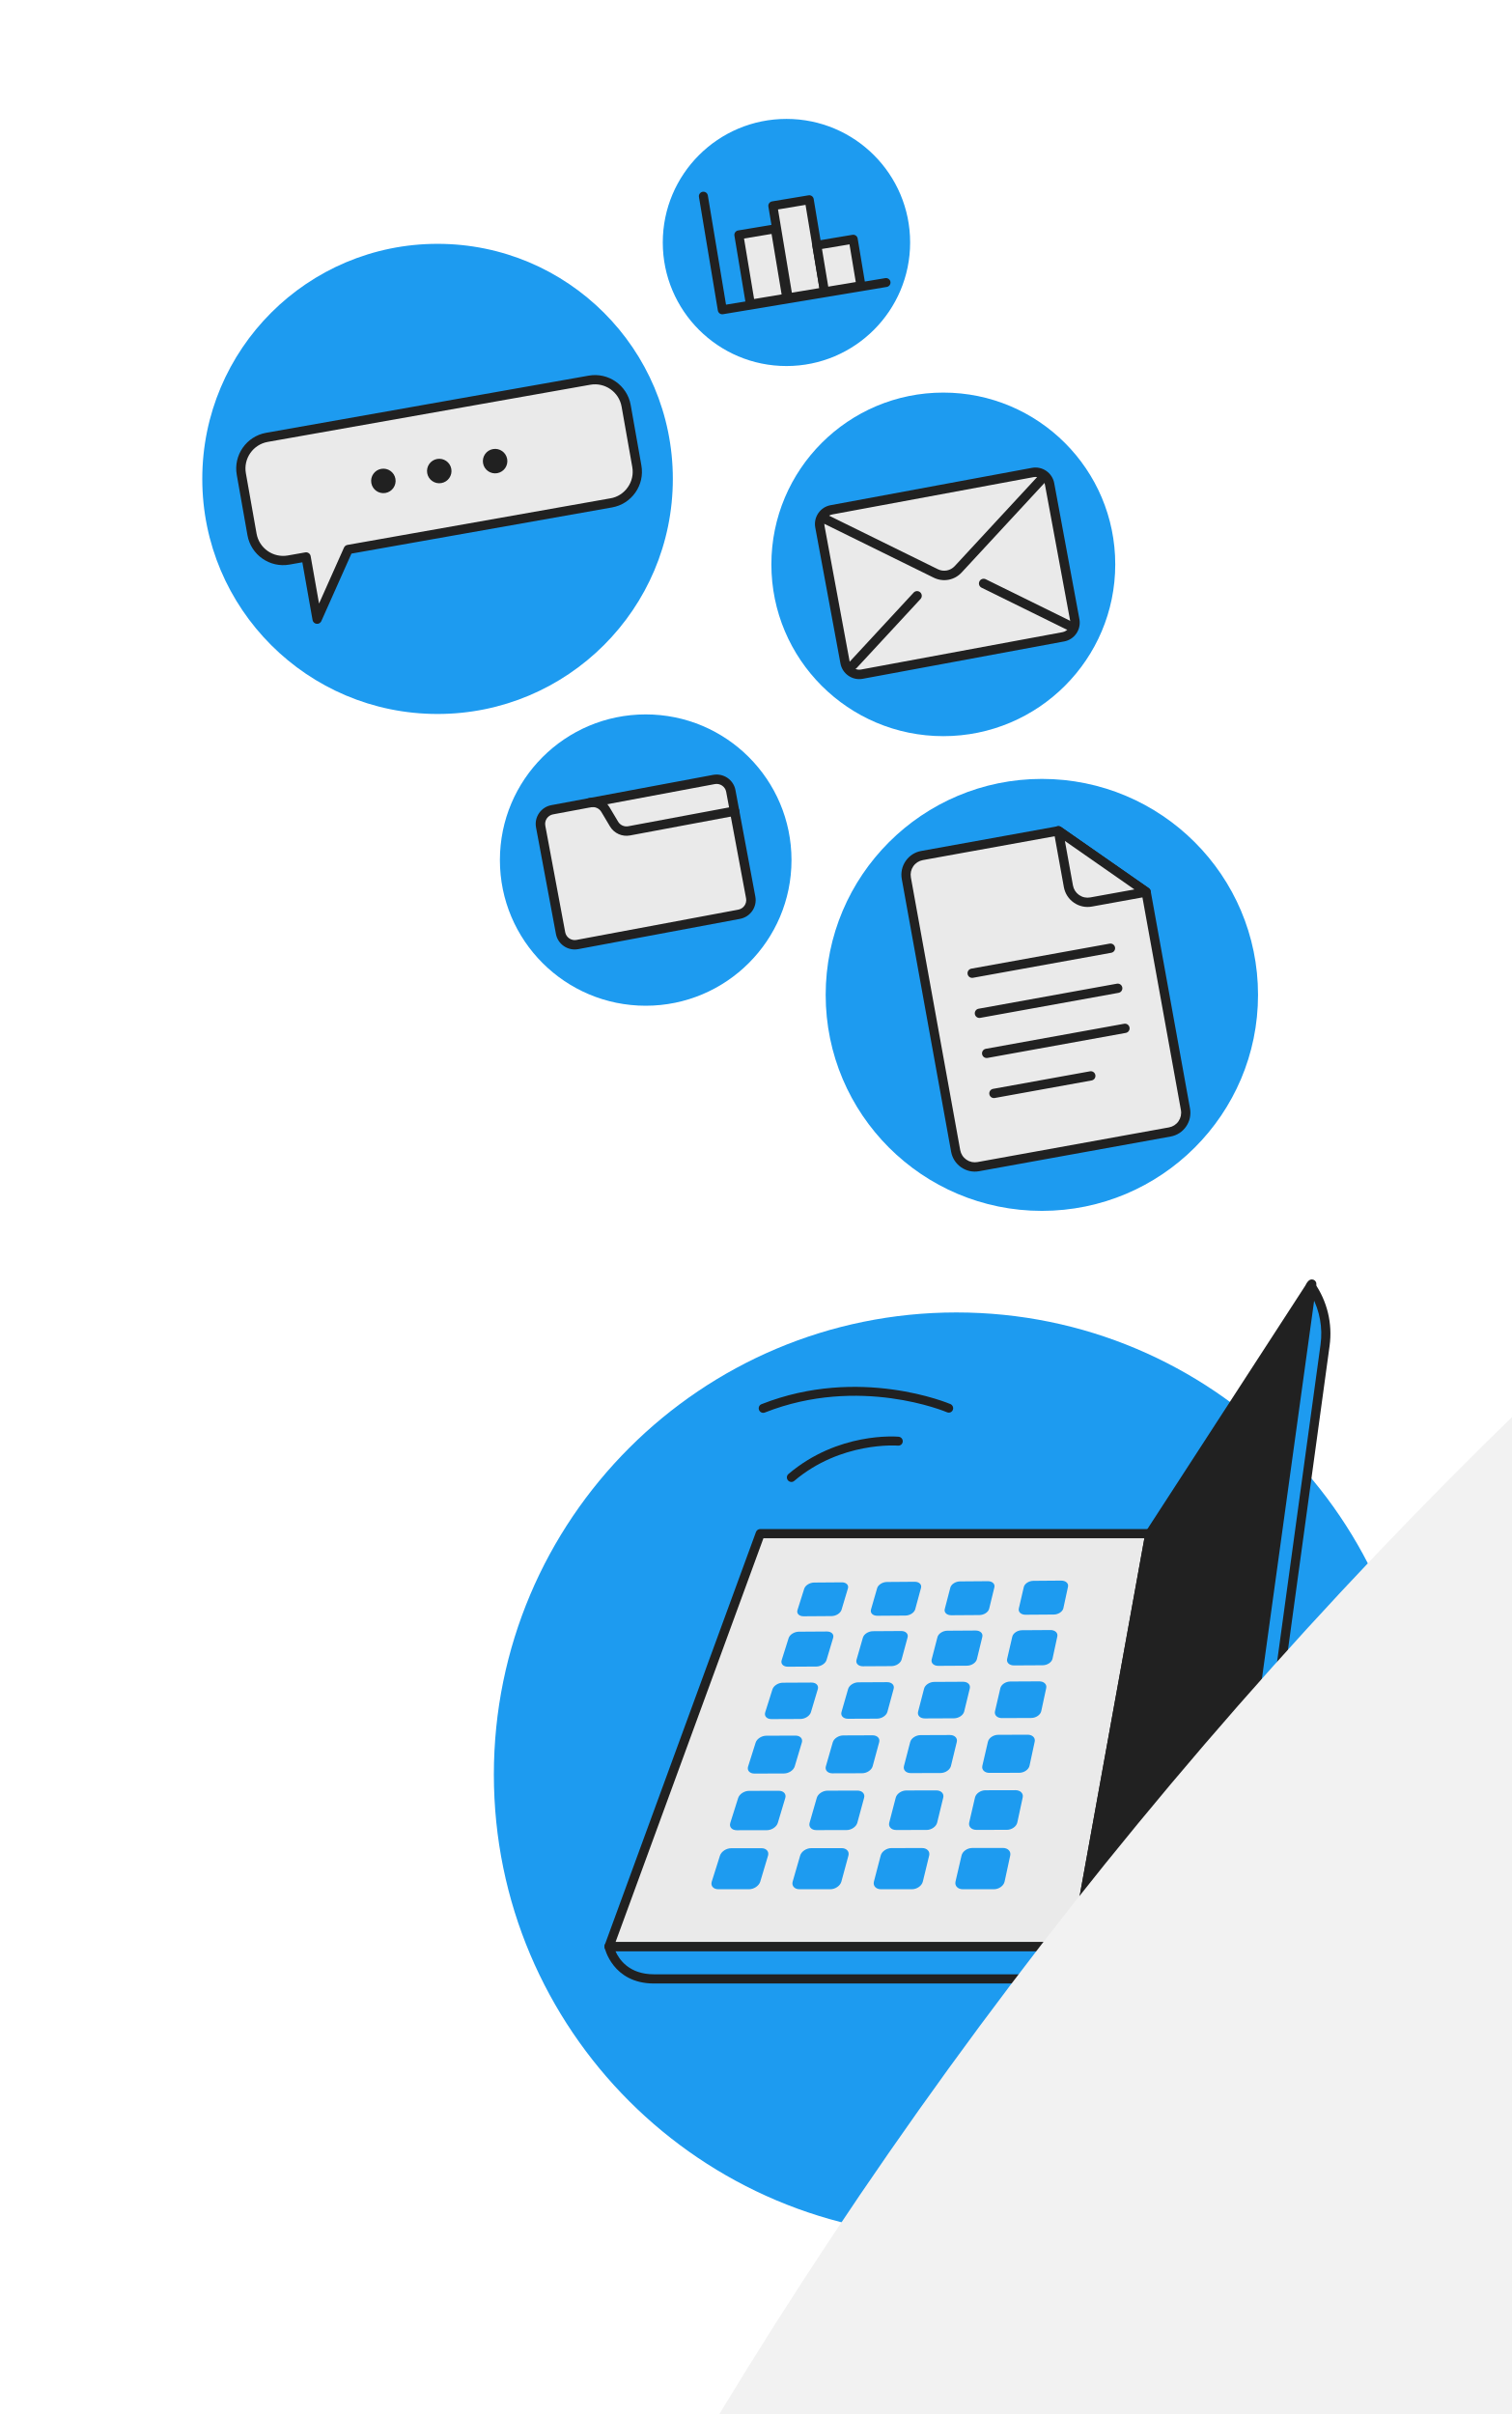
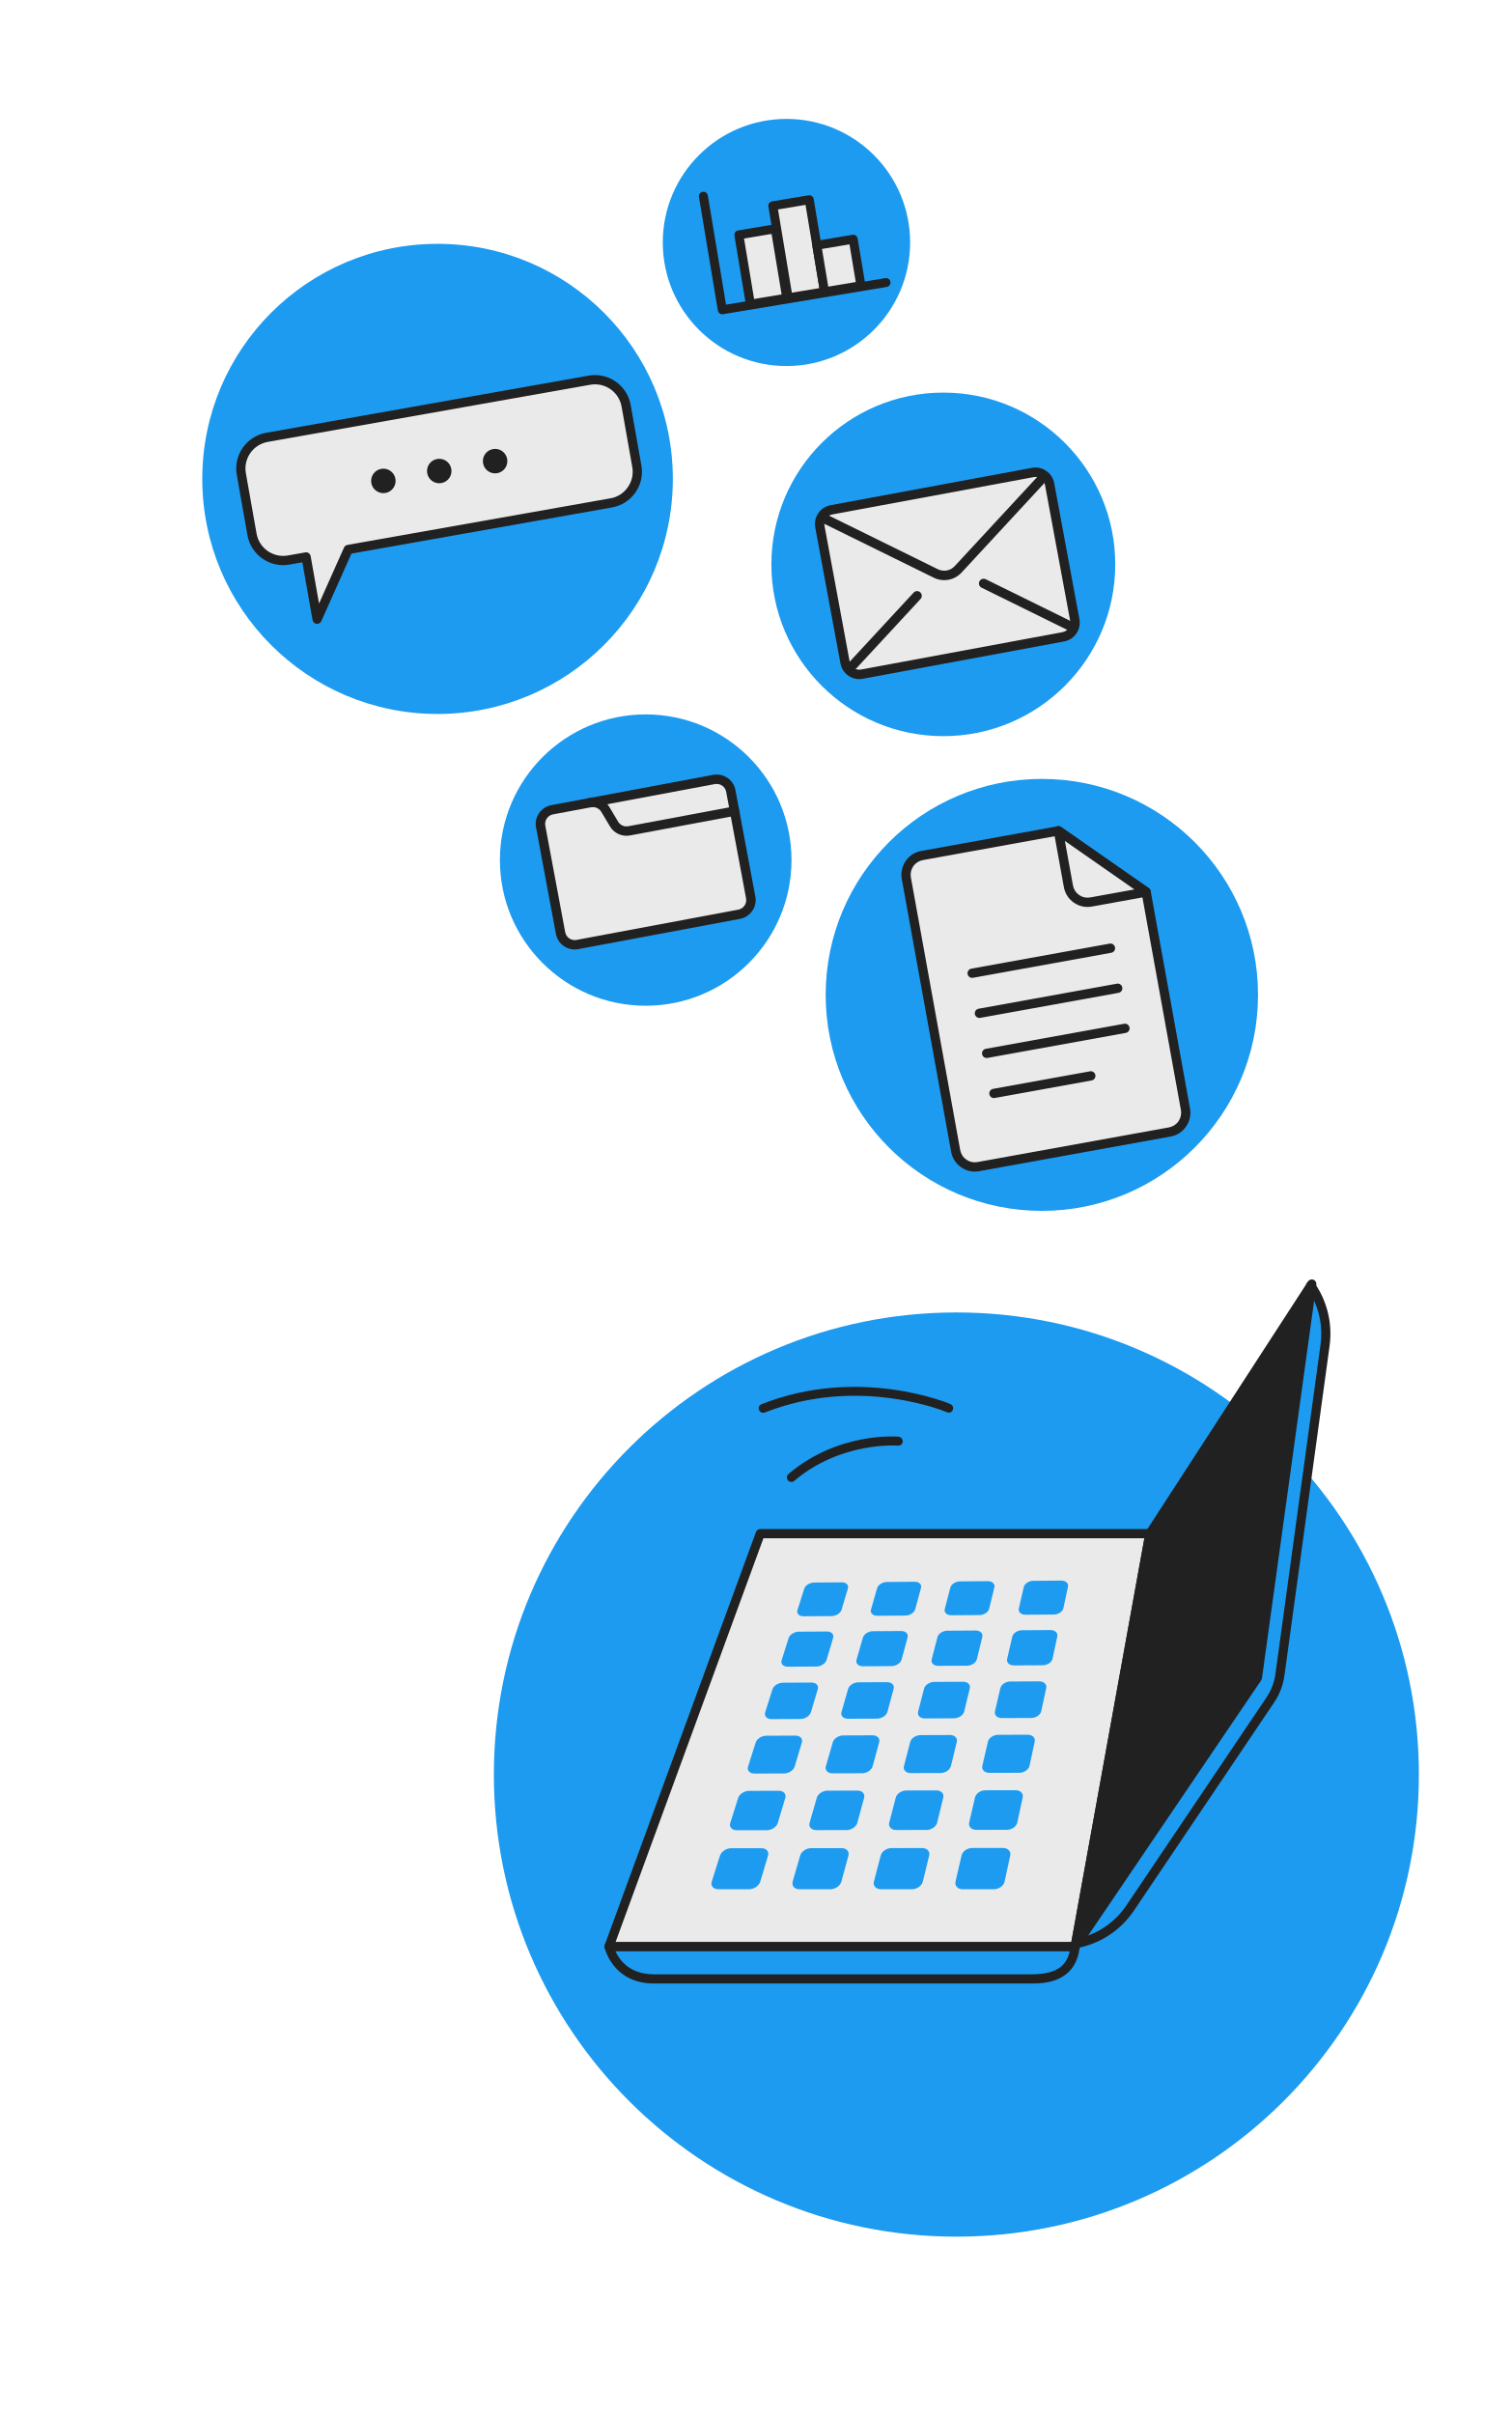
<svg xmlns="http://www.w3.org/2000/svg" width="340" height="543" viewBox="0 0 340 543" fill="none">
  <path d="M215.143 503.109C272.606 503.109 319.189 456.571 319.189 399.164C319.189 341.757 272.606 295.219 215.143 295.219C157.681 295.219 111.098 341.757 111.098 399.164C111.098 456.571 157.681 503.109 215.143 503.109Z" fill="#1D9BF0" />
  <path d="M285.78 382.363L254.239 429.186C251.573 433.144 247.513 435.941 242.876 437.016L242.227 437.167L294.855 289.16C297.577 293.065 298.731 297.858 298.084 302.579L287.926 376.734C287.651 378.752 286.916 380.677 285.78 382.363Z" fill="#1D9BF0" />
  <path d="M242.224 438.201C241.934 438.201 241.653 438.078 241.455 437.855C241.205 437.572 241.129 437.176 241.256 436.82L293.885 288.813C294.014 288.449 294.336 288.189 294.717 288.136C295.106 288.085 295.478 288.252 295.698 288.568C298.578 292.699 299.788 297.726 299.102 302.721L288.946 376.876C288.65 379.038 287.85 381.136 286.633 382.942L255.09 429.765C252.27 433.954 248.013 436.887 243.105 438.024L242.456 438.175C242.38 438.193 242.302 438.201 242.224 438.201ZM295.104 291.532L243.844 435.687C247.733 434.496 251.089 432.016 253.386 428.607L284.928 381.784C285.969 380.239 286.653 378.444 286.907 376.595L297.064 302.44C297.581 298.657 296.888 294.854 295.104 291.532Z" fill="#212121" />
  <path d="M147.116 445.131H232.076C236.915 445.131 241.217 443.781 241.867 437.842C236.109 437.842 137.012 437.842 137.012 437.842C137.012 437.842 138.513 445.131 147.116 445.131Z" fill="#1D9BF0" />
  <path d="M232.076 446.164H147.115C137.783 446.164 136.019 438.132 136.002 438.05C135.939 437.746 136.016 437.429 136.212 437.188C136.406 436.947 136.701 436.807 137.01 436.807H241.866C242.158 436.807 242.437 436.932 242.633 437.151C242.828 437.37 242.921 437.661 242.889 437.954C241.992 446.164 234.529 446.164 232.076 446.164ZM138.444 438.875C139.269 440.756 141.52 444.097 147.115 444.097H232.076C237.222 444.097 239.857 442.52 240.659 438.875H138.444Z" fill="#212121" />
  <path d="M137.008 437.842H241.863L258.668 344.975H171.018L137.008 437.842Z" fill="#EAEAEA" />
  <path d="M241.866 438.876H137.01C136.673 438.876 136.358 438.71 136.165 438.433C135.973 438.156 135.928 437.802 136.044 437.485L170.056 344.618C170.205 344.211 170.591 343.941 171.021 343.941H258.669C258.975 343.941 259.264 344.077 259.46 344.312C259.656 344.548 259.738 344.858 259.682 345.159L242.88 438.026C242.789 438.518 242.363 438.876 241.866 438.876ZM138.485 436.808H241.006L257.436 346.009H171.739L138.485 436.808Z" fill="#212121" />
  <path d="M282.869 377.37L241.867 437.841L258.672 344.974L295.103 288.822L282.869 377.37Z" fill="#212121" />
  <path d="M241.869 438.875C241.739 438.875 241.606 438.85 241.479 438.798C241.028 438.613 240.77 438.137 240.856 437.657L257.66 344.79C257.685 344.654 257.736 344.525 257.81 344.41L294.241 288.258C294.503 287.852 295.015 287.686 295.464 287.854C295.916 288.024 296.19 288.485 296.124 288.964L283.891 377.511C283.869 377.669 283.811 377.819 283.722 377.951L242.721 438.422C242.524 438.713 242.202 438.875 241.869 438.875ZM259.649 345.364L243.75 433.232L281.884 376.988L293.45 293.264L259.649 345.364ZM282.87 377.37H282.881H282.87Z" fill="#212121" />
  <path d="M218.705 415.683L225.61 415.675C226.721 415.674 227.459 416.428 227.258 417.362L225.995 423.234C225.79 424.187 224.71 424.962 223.584 424.962H216.583C215.458 424.962 214.727 424.188 214.948 423.236L216.308 417.372C216.524 416.438 217.596 415.684 218.705 415.683ZM198.117 417.387L196.595 423.24C196.348 424.19 197.054 424.963 198.174 424.963H205.148C206.269 424.963 207.366 424.19 207.598 423.238L209.023 417.378C209.249 416.446 208.536 415.694 207.43 415.695L200.553 415.702C199.449 415.702 198.358 416.456 198.117 417.387ZM179.998 417.403L178.316 423.243C178.044 424.191 178.725 424.962 179.84 424.962H186.785C187.902 424.962 189.017 424.19 189.274 423.241L190.859 417.393C191.112 416.463 190.422 415.713 189.32 415.714L182.471 415.721C181.374 415.722 180.266 416.473 179.998 417.403ZM161.956 417.417L160.115 423.246C159.816 424.193 160.473 424.962 161.583 424.962H168.499C169.611 424.962 170.743 424.192 171.027 423.244L172.772 417.408C173.05 416.48 172.385 415.73 171.288 415.731L164.467 415.738C163.372 415.741 162.248 416.491 161.956 417.417ZM219.333 404.324L218.028 409.953C217.816 410.867 218.536 411.609 219.638 411.607L226.5 411.597C227.603 411.595 228.658 410.851 228.855 409.935L230.066 404.298C230.259 403.402 229.532 402.679 228.444 402.681L221.675 402.698C220.59 402.702 219.541 403.427 219.333 404.324ZM201.501 404.365L200.04 409.984C199.804 410.896 200.5 411.636 201.597 411.635L208.431 411.625C209.53 411.623 210.602 410.88 210.823 409.967L212.191 404.341C212.408 403.446 211.705 402.726 210.621 402.728L203.88 402.744C202.798 402.746 201.734 403.471 201.501 404.365ZM183.74 404.406L182.126 410.014C181.864 410.925 182.537 411.663 183.629 411.662L190.436 411.652C191.531 411.65 192.62 410.907 192.867 409.997L194.389 404.382C194.631 403.489 193.952 402.77 192.872 402.772L186.157 402.789C185.078 402.791 183.997 403.514 183.74 404.406ZM166.05 404.447L164.283 410.044C163.996 410.953 164.645 411.69 165.733 411.689L172.513 411.679C173.603 411.676 174.708 410.936 174.98 410.027L176.656 404.423C176.923 403.532 176.266 402.813 175.19 402.816L168.502 402.832C167.429 402.835 166.331 403.557 166.05 404.447ZM222.24 391.79L220.985 397.2C220.781 398.078 221.492 398.789 222.571 398.786L229.299 398.766C230.381 398.763 231.412 398.045 231.601 397.167L232.765 391.751C232.951 390.89 232.235 390.196 231.168 390.201L224.53 390.226C223.464 390.231 222.44 390.929 222.24 391.79ZM204.753 391.855L203.35 397.255C203.122 398.131 203.809 398.84 204.885 398.837L211.586 398.818C212.664 398.814 213.711 398.099 213.924 397.222L215.238 391.816C215.447 390.956 214.754 390.265 213.691 390.269L207.079 390.295C206.017 390.299 204.976 390.996 204.753 391.855ZM187.335 391.92L185.784 397.31C185.531 398.184 186.195 398.892 187.267 398.889L193.941 398.869C195.015 398.866 196.077 398.152 196.315 397.276L197.778 391.881C198.01 391.023 197.34 390.333 196.281 390.337L189.695 390.363C188.638 390.367 187.581 391.063 187.335 391.92ZM169.985 391.985L168.286 397.363C168.01 398.237 168.652 398.943 169.719 398.94L176.367 398.92C177.435 398.917 178.515 398.204 178.777 397.33L180.387 391.945C180.643 391.088 179.994 390.399 178.939 390.403L172.379 390.429C171.327 390.434 170.254 391.13 169.985 391.985ZM225.034 379.742L223.827 384.943C223.632 385.787 224.331 386.468 225.39 386.464L231.988 386.435C233.049 386.431 234.057 385.741 234.238 384.895L235.358 379.688C235.536 378.86 234.831 378.194 233.784 378.2L227.274 378.234C226.228 378.241 225.225 378.915 225.034 379.742ZM207.879 379.83L206.53 385.021C206.31 385.864 206.988 386.545 208.043 386.54L214.615 386.511C215.673 386.506 216.696 385.817 216.901 384.974L218.165 379.776C218.365 378.949 217.683 378.284 216.639 378.29L210.153 378.325C209.111 378.331 208.093 379.003 207.879 379.83ZM190.79 379.916L189.299 385.099C189.057 385.94 189.712 386.619 190.763 386.615L197.309 386.587C198.363 386.583 199.401 385.895 199.63 385.053L201.037 379.865C201.26 379.039 200.599 378.376 199.56 378.381L193.098 378.416C192.061 378.42 191.028 379.092 190.79 379.916ZM173.768 380.002L172.134 385.175C171.869 386.015 172.503 386.693 173.549 386.688L180.07 386.66C181.119 386.656 182.174 385.969 182.425 385.129L183.973 379.949C184.219 379.126 183.58 378.463 182.544 378.469L176.107 378.503C175.075 378.51 174.027 379.179 173.768 380.002ZM227.721 368.151L226.56 373.156C226.372 373.968 227.062 374.622 228.1 374.617L234.573 374.581C235.614 374.575 236.6 373.91 236.775 373.097L237.853 368.087C238.024 367.29 237.33 366.65 236.302 366.657L229.913 366.699C228.887 366.705 227.907 367.354 227.721 368.151ZM210.887 368.258L209.588 373.255C209.377 374.065 210.045 374.719 211.08 374.713L217.529 374.677C218.565 374.671 219.567 374.007 219.763 373.196L220.979 368.194C221.173 367.399 220.499 366.761 219.475 366.767L213.109 366.808C212.089 366.815 211.094 367.464 210.887 368.258ZM194.115 368.365L192.679 373.353C192.447 374.162 193.093 374.815 194.125 374.809L200.549 374.773C201.581 374.767 202.597 374.104 202.818 373.294L204.171 368.301C204.386 367.506 203.734 366.869 202.715 366.876L196.373 366.917C195.354 366.924 194.344 367.572 194.115 368.365ZM177.407 368.472L175.836 373.451C175.58 374.258 176.206 374.911 177.234 374.904L183.633 374.868C184.663 374.862 185.693 374.201 185.935 373.392L187.425 368.408C187.662 367.616 187.031 366.979 186.015 366.986L179.697 367.027C178.682 367.034 177.658 367.68 177.407 368.472ZM230.309 356.991L229.191 361.811C229.01 362.592 229.69 363.222 230.71 363.215L237.063 363.17C238.084 363.163 239.05 362.521 239.217 361.739L240.255 356.914C240.42 356.146 239.736 355.532 238.728 355.539L232.454 355.588C231.447 355.598 230.487 356.224 230.309 356.991ZM213.783 357.117L212.532 361.929C212.329 362.709 212.988 363.338 214.004 363.33L220.334 363.287C221.352 363.28 222.331 362.639 222.521 361.858L223.692 357.042C223.879 356.275 223.215 355.662 222.21 355.669L215.961 355.718C214.956 355.726 213.981 356.353 213.783 357.117ZM197.318 357.244L195.935 362.047C195.711 362.826 196.349 363.453 197.361 363.446L203.667 363.403C204.681 363.395 205.675 362.757 205.886 361.976L207.19 357.168C207.398 356.403 206.754 355.79 205.752 355.798L199.526 355.846C198.525 355.854 197.537 356.479 197.318 357.244ZM180.913 357.369L179.398 362.164C179.152 362.943 179.771 363.569 180.779 363.562L187.061 363.518C188.071 363.511 189.08 362.873 189.312 362.094L190.747 357.294C190.976 356.53 190.352 355.918 189.354 355.927L183.151 355.975C182.156 355.982 181.153 356.606 180.913 357.369Z" fill="#1D9BF0" />
  <path d="M98.431 160.6C127.663 160.6 151.359 136.927 151.359 107.724C151.359 78.521 127.663 54.848 98.431 54.848C69.2 54.848 45.504 78.521 45.504 107.724C45.504 136.927 69.2 160.6 98.431 160.6Z" fill="#1D9BF0" />
  <path d="M213.961 317.607C213.696 317.773 213.356 317.81 213.043 317.673C212.848 317.589 193.313 309.328 172.052 317.732C171.542 317.934 170.961 317.678 170.752 317.161C170.544 316.644 170.785 316.056 171.296 315.859C193.338 307.144 213.6 315.741 213.802 315.828C214.31 316.049 214.552 316.641 214.343 317.151C214.262 317.347 214.127 317.503 213.961 317.607Z" fill="#212121" />
  <path d="M202.621 325.034C202.447 325.143 202.237 325.198 202.016 325.178C201.888 325.168 189.185 324.176 178.661 333.117C178.248 333.47 177.615 333.411 177.255 332.984C176.896 332.557 176.944 331.923 177.362 331.568C188.526 322.081 201.604 323.126 202.155 323.175C202.703 323.224 203.117 323.711 203.078 324.264C203.056 324.596 202.877 324.874 202.621 325.034Z" fill="#212121" />
  <path d="M132.615 85.521L60.054 98.376C56.187 99.062 53.606 102.753 54.291 106.621L56.695 120.209C57.38 124.077 61.071 126.657 64.938 125.972L68.861 125.278L71.341 139.286L78.338 123.599L137.5 113.118C141.368 112.432 143.949 108.742 143.265 104.873L140.86 91.285C140.174 87.416 136.483 84.835 132.615 85.521Z" fill="#EAEAEA" />
  <path d="M71.519 140.309C71.419 140.327 71.314 140.33 71.209 140.318C70.755 140.262 70.391 139.917 70.312 139.467L68.014 126.483L65.116 126.997C60.69 127.781 56.451 124.817 55.667 120.39L53.262 106.803C52.481 102.382 55.436 98.148 59.852 97.355C59.858 97.354 59.863 97.353 59.87 97.352L132.431 84.496C136.857 83.713 141.096 86.676 141.88 91.103L144.284 104.691C144.664 106.834 144.186 108.999 142.937 110.784C141.694 112.563 139.832 113.755 137.695 114.138C137.689 114.139 137.683 114.14 137.677 114.141L79.058 124.526L72.287 139.71C72.142 140.03 71.852 140.249 71.519 140.309ZM60.219 99.403C56.93 99.993 54.728 103.146 55.31 106.44L57.716 120.027C58.299 123.324 61.456 125.532 64.754 124.948L68.676 124.253C68.948 124.204 69.228 124.266 69.454 124.424C69.68 124.582 69.834 124.823 69.882 125.095L71.77 135.761L77.384 123.174C77.525 122.859 77.812 122.634 78.15 122.574C78.151 122.573 78.151 122.573 78.153 122.573L137.315 112.092C138.899 111.842 140.303 110.921 141.234 109.591C142.164 108.261 142.52 106.65 142.236 105.052L139.832 91.464C139.248 88.167 136.092 85.959 132.795 86.543L60.232 99.4C60.228 99.401 60.224 99.402 60.219 99.403Z" fill="#212121" />
  <path d="M86.729 110.885C88.225 110.617 89.221 109.186 88.953 107.689C88.684 106.192 87.254 105.196 85.757 105.465C84.26 105.733 83.264 107.165 83.533 108.661C83.801 110.158 85.232 111.154 86.729 110.885Z" fill="#212121" />
  <path d="M99.299 108.66C100.796 108.392 101.792 106.961 101.523 105.464C101.255 103.967 99.824 102.972 98.327 103.24C96.831 103.509 95.835 104.94 96.103 106.437C96.371 107.933 97.802 108.929 99.299 108.66Z" fill="#212121" />
  <path d="M111.865 106.434C113.362 106.165 114.358 104.734 114.09 103.237C113.821 101.741 112.39 100.745 110.894 101.014C109.397 101.282 108.401 102.713 108.669 104.21C108.938 105.707 110.369 106.702 111.865 106.434Z" fill="#212121" />
  <path d="M212.205 165.589C233.566 165.589 250.883 148.29 250.883 126.949C250.883 105.609 233.566 88.309 212.205 88.309C190.844 88.309 173.527 105.609 173.527 126.949C173.527 148.29 190.844 165.589 212.205 165.589Z" fill="#1D9BF0" />
  <path d="M239.19 143.244L193.879 151.647C192.121 151.973 190.431 150.808 190.104 149.046L184.438 118.463C184.112 116.701 185.272 115.007 187.03 114.682L232.342 106.278C234.099 105.952 235.79 107.117 236.116 108.879L241.782 139.462C242.109 141.224 240.948 142.918 239.19 143.244Z" fill="#EAEAEA" />
  <path d="M239.395 144.283C239.39 144.284 239.387 144.284 239.384 144.285L194.072 152.687C191.744 153.119 189.498 151.57 189.066 149.237L183.399 118.653C182.968 116.323 184.505 114.076 186.827 113.64C186.83 113.64 186.833 113.639 186.836 113.639L232.148 105.236C233.275 105.027 234.416 105.271 235.363 105.922C236.309 106.574 236.945 107.555 237.154 108.685L242.822 139.268C243.03 140.398 242.788 141.543 242.14 142.49C241.492 143.436 240.518 144.072 239.395 144.283ZM187.217 115.723C186.038 115.944 185.258 117.085 185.477 118.268L191.144 148.853C191.25 149.426 191.573 149.925 192.053 150.255C192.534 150.586 193.113 150.71 193.686 150.604L238.998 142.202C239 142.201 239.002 142.201 239.003 142.201C239.574 142.094 240.068 141.771 240.398 141.291C240.728 140.81 240.85 140.229 240.743 139.655L235.077 109.071C234.97 108.497 234.647 107.998 234.166 107.668C233.686 107.337 233.107 107.214 232.535 107.32L187.223 115.722C187.22 115.722 187.218 115.722 187.217 115.723Z" fill="#212121" />
  <path d="M213.391 130.406C212.287 130.613 211.116 130.468 210.043 129.939L185.378 117.799C184.854 117.54 184.637 116.905 184.895 116.381C185.152 115.856 185.783 115.64 186.308 115.897L210.973 128.037C212.27 128.675 213.796 128.391 214.777 127.332L233.453 107.156C233.849 106.728 234.518 106.703 234.946 107.1C235.374 107.498 235.399 108.168 235.002 108.597L216.327 128.774C215.521 129.646 214.488 130.2 213.391 130.406Z" fill="#212121" />
  <path d="M192.104 150.615C191.785 150.674 191.445 150.587 191.189 150.35C190.76 149.952 190.736 149.282 191.132 148.853L205.529 133.298C205.925 132.869 206.593 132.846 207.021 133.242C207.45 133.64 207.474 134.31 207.078 134.739L192.682 150.295C192.522 150.467 192.319 150.574 192.104 150.615Z" fill="#212121" />
  <path d="M240.485 141.644C240.269 141.685 240.039 141.658 239.826 141.554L220.811 132.193C220.288 131.935 220.071 131.3 220.328 130.775C220.586 130.25 221.217 130.035 221.741 130.291L240.757 139.651C241.28 139.91 241.497 140.545 241.24 141.069C241.088 141.381 240.802 141.585 240.485 141.644Z" fill="#212121" />
  <path d="M234.372 272.371C261.23 272.371 283.002 250.62 283.002 223.788C283.002 196.956 261.23 175.205 234.372 175.205C207.515 175.205 185.742 196.956 185.742 223.788C185.742 250.62 207.515 272.371 234.372 272.371Z" fill="#1D9BF0" />
  <path d="M145.254 226.228C163.367 226.228 178.051 211.558 178.051 193.463C178.051 175.367 163.367 160.697 145.254 160.697C127.141 160.697 112.457 175.367 112.457 193.463C112.457 211.558 127.141 226.228 145.254 226.228Z" fill="#1D9BF0" />
  <path d="M176.919 82.336C192.284 82.336 204.74 69.892 204.74 54.542C204.74 39.192 192.284 26.748 176.919 26.748C161.554 26.748 149.098 39.192 149.098 54.542C149.098 69.892 161.554 82.336 176.919 82.336Z" fill="#1D9BF0" />
  <path d="M166.275 205.649L129.892 212.456C128.128 212.787 126.431 211.633 126.104 209.88L121.626 185.913C121.297 184.161 122.463 182.471 124.228 182.141L160.61 175.334C162.375 175.005 164.072 176.158 164.399 177.911L168.877 201.878C169.205 203.63 168.04 205.319 166.275 205.649Z" fill="#EAEAEA" />
  <path d="M166.477 206.685C166.474 206.686 166.471 206.686 166.468 206.687L130.086 213.494C128.954 213.706 127.809 213.467 126.858 212.822C125.909 212.176 125.27 211.202 125.06 210.077L120.583 186.111C120.373 184.986 120.617 183.847 121.267 182.902C121.917 181.959 122.895 181.323 124.023 181.109C124.028 181.109 124.031 181.108 124.034 181.108L160.417 174.3C162.753 173.863 165.008 175.396 165.443 177.717L169.921 201.684C170.354 204.002 168.81 206.243 166.477 206.685ZM124.416 183.18C123.233 183.405 122.449 184.543 122.669 185.72L127.146 209.687C127.253 210.258 127.577 210.753 128.06 211.08C128.542 211.408 129.123 211.529 129.698 211.421L166.081 204.614C166.083 204.613 166.085 204.613 166.086 204.613C167.271 204.388 168.055 203.249 167.834 202.073L163.357 178.106C163.136 176.927 161.991 176.148 160.804 176.371L124.422 183.18C124.419 183.18 124.417 183.18 124.416 183.18Z" fill="#212121" />
  <path d="M165.445 183.488C165.444 183.489 165.444 183.489 165.443 183.489L141.724 187.926C139.953 188.257 138.146 187.446 137.228 185.908L135.271 182.625C134.795 181.829 133.861 181.41 132.944 181.581C132.367 181.689 131.814 181.312 131.707 180.74C131.6 180.17 131.98 179.618 132.554 179.51C132.555 179.509 132.556 179.509 132.556 179.509C134.346 179.175 136.17 179.993 137.097 181.548L139.053 184.83C139.52 185.611 140.436 186.022 141.336 185.854L165.056 181.417C165.632 181.309 166.185 181.686 166.292 182.257C166.4 182.829 166.02 183.38 165.445 183.488Z" fill="#212121" />
  <path d="M238.115 186.886L207.412 192.445C205.033 192.876 203.455 195.164 203.888 197.555L214.98 258.874C215.413 261.265 217.692 262.854 220.071 262.423L263.15 254.623C265.529 254.192 267.107 251.904 266.674 249.513L257.832 200.633L238.115 186.886Z" fill="#EAEAEA" />
  <path d="M263.35 255.647C263.346 255.648 263.342 255.649 263.337 255.649L220.258 263.449C218.834 263.707 217.396 263.392 216.205 262.562C215.015 261.732 214.218 260.488 213.959 259.057L202.865 197.738C202.606 196.307 202.917 194.861 203.741 193.667C204.562 192.477 205.794 191.678 207.213 191.418C207.217 191.417 207.221 191.417 207.226 191.416L237.929 185.857C238.2 185.808 238.479 185.869 238.706 186.027L258.424 199.775C258.651 199.933 258.805 200.174 258.855 200.448L267.699 249.327C267.958 250.758 267.647 252.204 266.824 253.398C266.001 254.589 264.769 255.387 263.35 255.647ZM207.59 193.473C206.716 193.633 205.956 194.125 205.45 194.859C204.942 195.594 204.751 196.486 204.91 197.368L216.004 258.687C216.164 259.569 216.656 260.337 217.389 260.847C218.122 261.358 219.01 261.552 219.888 261.393L262.966 253.594C262.968 253.594 262.971 253.593 262.973 253.593C263.847 253.432 264.608 252.94 265.114 252.206C265.622 251.471 265.814 250.579 265.654 249.697L256.887 201.244L237.876 187.989L207.598 193.471C207.595 193.472 207.593 193.472 207.59 193.473Z" fill="#212121" />
  <path d="M250 214.31C250 214.31 249.998 214.31 249.997 214.311L218.877 219.943C218.313 220.046 217.771 219.668 217.668 219.101C217.566 218.535 217.939 217.992 218.503 217.889C218.503 217.889 218.504 217.889 218.505 217.888L249.625 212.256C250.189 212.153 250.731 212.531 250.834 213.098C250.936 213.664 250.564 214.207 250 214.31Z" fill="#212121" />
  <path d="M251.632 223.324C251.632 223.324 251.631 223.324 251.63 223.324L220.51 228.957C219.945 229.059 219.404 228.682 219.301 228.115C219.198 227.549 219.572 227.006 220.135 226.902C220.135 226.902 220.136 226.902 220.137 226.902L251.258 221.269C251.822 221.167 252.364 221.544 252.466 222.112C252.568 222.678 252.195 223.221 251.632 223.324Z" fill="#212121" />
  <path d="M253.261 232.338C253.261 232.338 253.26 232.338 253.259 232.338L222.139 237.971C221.574 238.073 221.033 237.696 220.93 237.128C220.827 236.562 221.201 236.019 221.764 235.916C221.764 235.916 221.765 235.916 221.766 235.916L252.887 230.283C253.451 230.181 253.992 230.558 254.095 231.125C254.198 231.691 253.825 232.234 253.261 232.338Z" fill="#212121" />
  <path d="M245.575 243.033C245.575 243.033 245.574 243.034 245.573 243.034L223.771 246.98C223.207 247.083 222.666 246.705 222.563 246.138C222.46 245.572 222.834 245.029 223.397 244.926C223.397 244.926 223.398 244.926 223.399 244.926L245.201 240.979C245.765 240.876 246.307 241.254 246.409 241.821C246.512 242.388 246.138 242.93 245.575 243.033Z" fill="#212121" />
  <path d="M238.086 186.868L240.343 199.345C240.776 201.737 243.055 203.325 245.435 202.894L257.85 200.646L238.086 186.868Z" fill="#EAEAEA" />
  <path d="M258.038 201.674C258.037 201.674 258.037 201.674 258.036 201.674L245.62 203.922C244.197 204.18 242.758 203.865 241.567 203.036C240.377 202.206 239.579 200.961 239.32 199.53L237.063 187.053C236.988 186.637 237.169 186.217 237.522 185.989C237.876 185.761 238.331 185.77 238.676 186.01L258.439 199.79C258.786 200.031 258.953 200.457 258.863 200.869C258.777 201.281 258.451 201.598 258.038 201.674ZM239.557 189.163L241.366 199.16C241.526 200.042 242.018 200.809 242.751 201.321C243.484 201.832 244.371 202.026 245.249 201.867L255.196 200.066L239.557 189.163Z" fill="#212121" />
  <path d="M199.48 64.545C199.479 64.545 199.477 64.545 199.476 64.545L162.654 70.677C162.389 70.721 162.116 70.659 161.899 70.505C161.681 70.35 161.534 70.116 161.49 69.852L157.235 44.298C157.144 43.753 157.515 43.235 158.066 43.141C158.067 43.141 158.069 43.141 158.07 43.141C158.621 43.049 159.143 43.418 159.234 43.965L163.324 68.529L199.146 62.563C199.698 62.471 200.22 62.841 200.311 63.388C200.403 63.934 200.031 64.451 199.48 64.545Z" fill="#212121" />
  <path d="M174.401 51.465L166.211 52.83L168.804 68.413L176.994 67.048L174.401 51.465Z" fill="#EAEAEA" />
  <path d="M177.164 68.038C177.163 68.038 177.161 68.038 177.16 68.038L168.97 69.403C168.418 69.496 167.896 69.126 167.805 68.579L165.212 52.996C165.121 52.45 165.493 51.933 166.043 51.839C166.044 51.839 166.046 51.838 166.047 51.838L174.237 50.473C174.502 50.429 174.774 50.491 174.993 50.645C175.211 50.8 175.358 51.034 175.402 51.297L177.995 66.881C178.038 67.144 177.975 67.413 177.818 67.631C177.663 67.847 177.427 67.993 177.164 68.038ZM169.64 67.255L175.83 66.223L173.567 52.621L167.376 53.653L169.64 67.255Z" fill="#212121" />
  <path d="M182.042 44.926L173.852 46.291L177.297 66.998L185.487 65.633L182.042 44.926Z" fill="#EAEAEA" />
  <path d="M185.657 66.622C185.656 66.622 185.654 66.622 185.653 66.623L177.463 67.987C177.198 68.032 176.925 67.97 176.708 67.816C176.489 67.661 176.342 67.427 176.299 67.164L172.853 46.457C172.762 45.911 173.134 45.394 173.685 45.3C173.686 45.3 173.687 45.3 173.689 45.3L181.879 43.935C182.144 43.891 182.415 43.952 182.634 44.107C182.852 44.261 182.999 44.496 183.043 44.758L186.488 65.466C186.58 66.011 186.208 66.528 185.657 66.622ZM178.133 65.839L184.324 64.807L181.209 46.082L175.019 47.114L178.133 65.839Z" fill="#212121" />
  <path d="M191.936 53.809L183.746 55.174L185.486 65.633L193.676 64.269L191.936 53.809Z" fill="#EAEAEA" />
  <path d="M193.846 65.259C193.845 65.26 193.843 65.26 193.842 65.26L185.652 66.625C185.1 66.717 184.579 66.347 184.488 65.8L182.747 55.341C182.656 54.795 183.028 54.278 183.578 54.184C183.579 54.184 183.581 54.184 183.582 54.184L191.772 52.819C192.037 52.774 192.308 52.836 192.527 52.99C192.745 53.145 192.892 53.38 192.936 53.642L194.677 64.103C194.721 64.365 194.658 64.635 194.5 64.852C194.344 65.067 194.11 65.214 193.846 65.259ZM186.321 64.476L192.512 63.444L191.1 54.965L184.91 55.997L186.321 64.476Z" fill="#212121" />
-   <path d="m2249 1124.5c0 621-503.5 1124.5-1124.5 1124.5-573 0-1045.9-428.5-1115.6-982.6-5.9-47.1-8.9-94.5-8.9-141.9 0-88 10.1-173.7 29.2-255.9 115.9-497.7 562.3-868.6 1095.3-868.6 531.7 0 977.2 369 1094.3 864.9 15.6 65.8 25.1 132.9 28.6 200.5 1.1 19.7 1.6 39.4 1.6 59.1z" fill="#f2f2f2" />
-   <path d="m1068.3 1214.8v-292.4l-253.2-146.1-253.2 146.1v292.4l253.2 146.2z" fill="#3b8739" />
-   <path d="m2065.4 1170.4 165 95.3-165 95.3-253.2-146.2v-292.3l253.2-146.2 153.4 88.6c15.6 65.8 25.1 132.9 28.6 200.5l-93.8 54.2v-101.8l-88.2-50.9-88.2 50.9v101.8z" fill="#333" />
-   <path d="m2114.6 1097v-56.8l-49.1-28.4-49.2 28.4v56.8l49.2 28.4z" fill="#66a060" />
-   <path d="m442.3 922.5v385.5l-168.9-96.3v-197.7l-84.3-48.7-84.3 48.7v197.6l-95.9 54.7c-5.9-47-8.9-94.4-8.9-141.8 0-88 10.1-173.7 29.2-255.9l159.9-92.3z" fill="#333" />
-   <path d="m815 776.2 253.2 438.5-253.2 146.2-253.1-438.5z" fill="#6da75d" />
-   <path d="m561.9 1214.8 86.9-141.8-86.9-150.6z" fill="#55a344" />
-   <path d="m983.8 1068.6 84.4-146.2-253.1-146.1z" fill="#639d57" />
-   <path d="m1522.3 437.4v387.9l-84.9-49-253.2 146.2v292.4l253.2 146.2 253.2-146.2v-687.4zm-.5 679.9-84.4 48.7-84.4-48.7v-97.4l84.4-48.7 84.4 48.7z" fill="#333" />
-   <path d="m1239.4 1575.7s-5-42.7-50.7-42.7-77 6-77 31.3 88.9 25.3 122.7 35.3c33.8 9.9 63.6 35.8 48.7 81.5s-60.6 50.7-131.2 50.7-86.5-58.6-86.5-81.5h39.8s-5 35.8 41.7 41.7 91.4 9.3 97.4-26.8c8-47.7-151.1-23.9-165-70.6-11.8-39.5-5-91.4 74.5-99.4s123.2 27.2 123.2 79.5z" />
-   <path d="m855.3 1762 87.9 50.7c44.2 25.5 99.4-6.4 99.4-57.4v-252.6h-35.8v242.6c0 27.8-30.1 45.3-54.3 31.3l-61.3-35.4v-258.9l224.2-129.4 224.2 129.4v258.9l-224.2 129.4-64.6-37.3-42.2 17 106.8 61.6 260-150.1v-300.2l-260-150.1-260 150.1z" />
-   <path d="m12989.32 15395.03h-1351.16v-1399.41h422.24v1073.69h928.92zm-8866.28-5961.99c202.46-333.47 331.32-575.07 584.73-886.96 178.77-220.04 584.67-651.17 899.05-651.17 99.36 0 217.15 86.6 217.15 180.95v2123.25c-2.27 251.51-297.94 220.78-446.37 168.89 66.7 126.04 263.73 300.87 372.31 387.71 470.42 376.19 1096.71 524.99 1680.39 607.88l632.27-671.37c36.27 23.23 580.59 484.57 596.41 508.19 643.31-365.67 1303.01-1156.23 1580.36-1785.46-103.19 69.11-280.82 320.13-643.19 514.94-158.75 85.34-426.32 159.15-543.51-22.45 0-823.69-41.12-1671.02-8.47-2483.87 3.3-81.98 51.41-142.8 86.7-199.07 169.43-270.07 381.38-519.5 578.37-768.27 43.52-54.96 76.77-89.74 121.44-148.48-738.39 152.71-1187.4 463.93-1603.09 830.04-30.37 30.77-53.2 58.67-87.35 81.54-185.01-97.89-294.22-108.57-530.81-108.57 157.96 130.02 262.56 246.95 316.33 455.74 49.93 193.93 21.45 525.23 21.45 762.71v1556.24c-78.93 21.07-598.74 540.78-949.02 190.5-101.55-101.55-84.33-140.11-84.32-329.61l-12.06-2494.59c-26.4 13.54-105.36 70.26-200.8 26.56-156-71.45-144.91-334.04-144.91-478.96 0-156.33 138.7-372.4 216.56-459.01 204.07-226.97 192.26-192.5 349.15-302.77-110.47 9.19-469.09 156.16-568.92 197.61-672.91 279.1-1697.84 1170.88-2151.44 1993.47-219.11 397.36-319.91 818.08-278.41 1204.39zm3236.94 3618.16c2402.78 0 4350.62-1947.84 4350.62-4350.62 0-2402.79-1947.84-4350.63-4350.62-4350.63s-4350.62 1947.84-4350.62 4350.63c0 2402.78 1947.84 4350.62 4350.62 4350.62zm0-565.4c2090.51 0 3785.22-1694.71 3785.22-3785.22 0-2090.52-1694.71-3785.22-3785.22-3785.22-2090.52 0-3785.22 1694.7-3785.22 3785.22 0 2090.51 1694.7 3785.22 3785.22 3785.22zm-4715.45 2922.74c-331.16-2.35-850.5 26.17-850.5-429.49v-983.43h422.23v805.37c0 193.04 34.72 282.05 297.14 282.05h286.39c262.42 0 297.14-89.01 297.14-282.05v-805.37h422.23v983.43c0 455.65-519.33 427.14-850.5 429.49zm2997.88-13.51h-627.32l-808.28-1042v1042h-410.18v-1399.41h639.39l796.22 1026.45v-1026.45h410.17zm1947.02 0h-414.9v-136.38c0-171.14-40.67-250.69-333.95-250.31l-498.09.65v386.04h-422.61v-1399.41h1096.94c472.59 0 574.08 89.63 572.13 483.01-1.51 306.96-155.56 333.06-270.47 361.17 250.4 25.1 267.2 128 268.83 313.55zm-1246.94-699.71h602.82c183.2 0 217.55-57.11 217.77-142.29l.18-70.65c.32-122.88-33.91-173.1-226.13-173.1h-594.64zm1507.61 699.71v-1399.41h1507.99v313.66h-1097.81v229.22h1037.48v301.6h-1037.48v229.21h1121.93v325.72zm3050.39-253.34h-853.45l-129.97 253.34h-452.4l749.49-1399.41c172.42-1.36 346.79-1.36 519.21 0l749.49 1399.41h-452.4zm-426.72-831.77-272 530.17h543.98zm-991.72 2351.82v-820.34h883.99v183.87h-643.54v134.36h608.19v176.81h-608.19v134.36h657.69v190.94zm-5078.89 0v-820.34h883.99v183.87h-643.54v134.36h608.18v176.81h-608.18v134.36h657.68v190.94zm2107.44 0h-367.74l-473.82-610.82v610.82h-240.45v-820.34h374.82l466.74 601.7v-601.7h240.45zm495.96-833.26h351.85c306.42 0 325.41 141.29 325.89 290.38h-241.04v-2.69c0-53.29-32.67-96.75-120.64-96.75h-267.84c-106.35 0-155.63 59.08-155.63 131.5v179.01c0 98.89 40.02 143.44 239.58 143.44h184.2c85.91 0 133.22-40.33 133.22-125.29h-314.49v-156.83h555.75c.94 334.63 24.78 473.06-398.63 473.06h-184.81c-246.74 0-455.27 2.29-455.27-311.97v-216.94c0-85.24 24.93-176.58 65.79-221.97 46.92-52.1 149.04-84.95 282.07-84.95zm1076.09 833.26h-253.34v-820.34h253.34zm1238.84 0h-367.74l-473.83-610.82v610.82h-240.45v-820.34h374.82l466.75 601.7v-601.7h240.45z" />
</svg>
